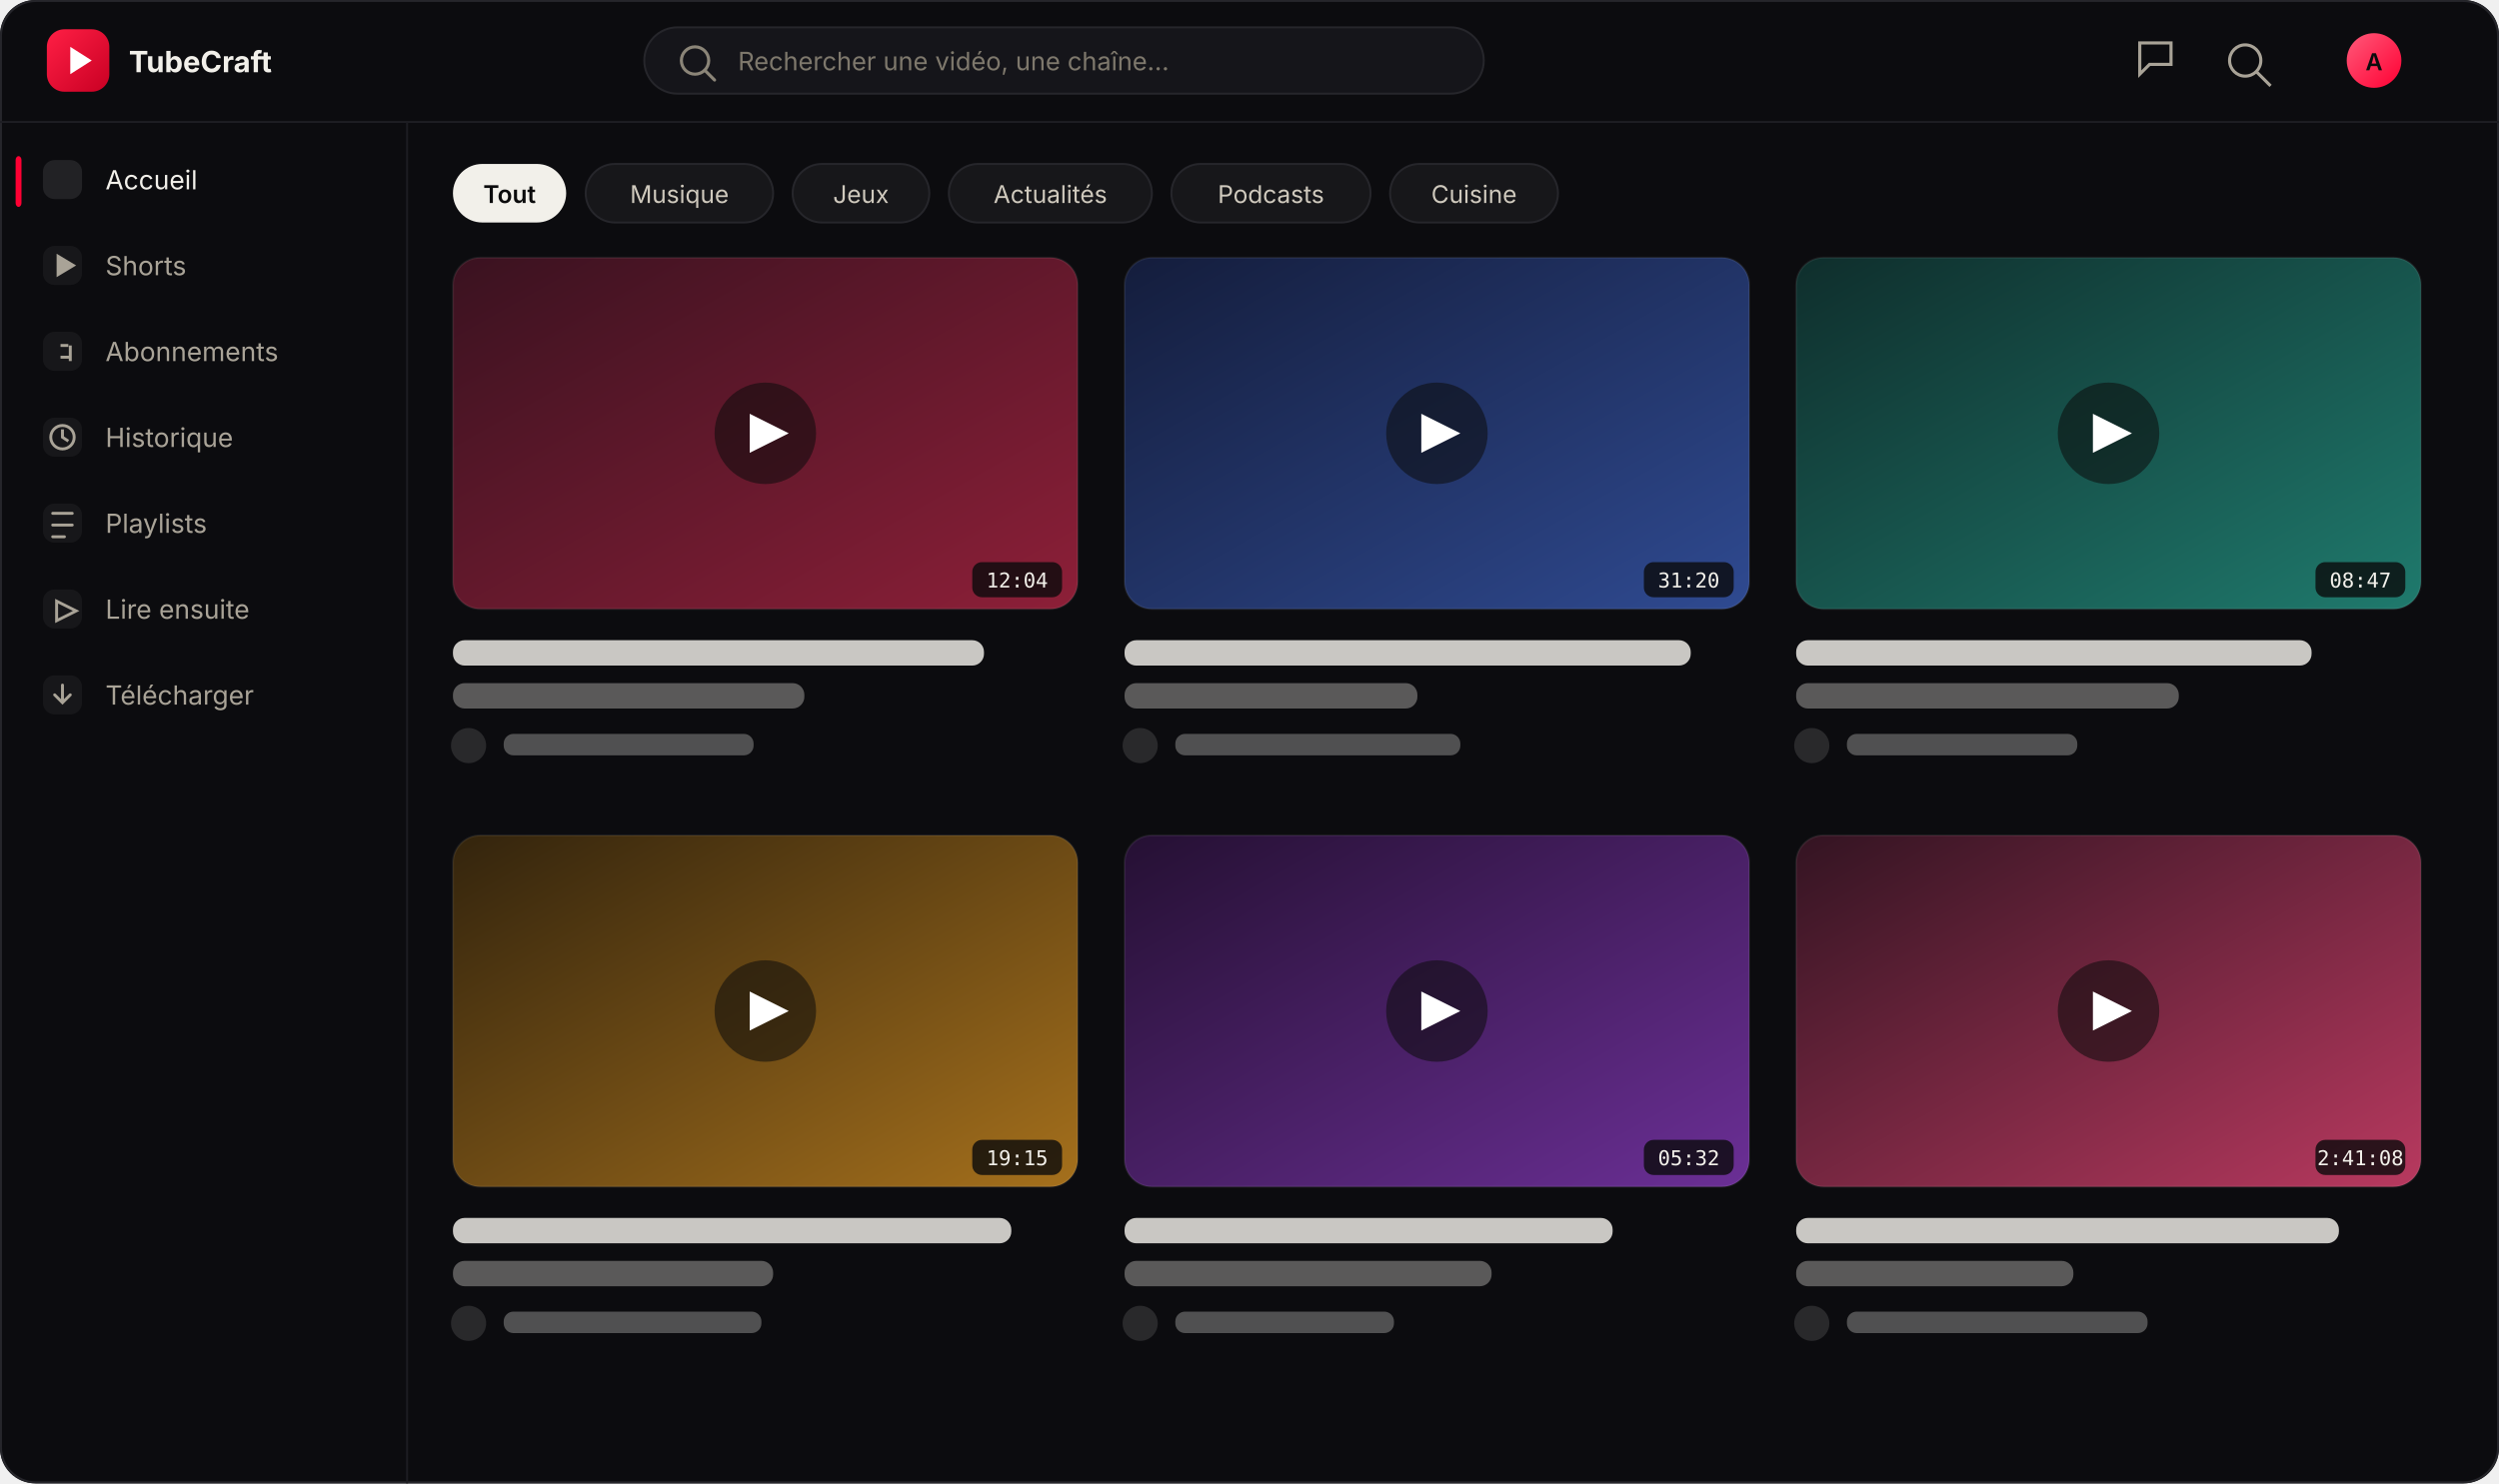
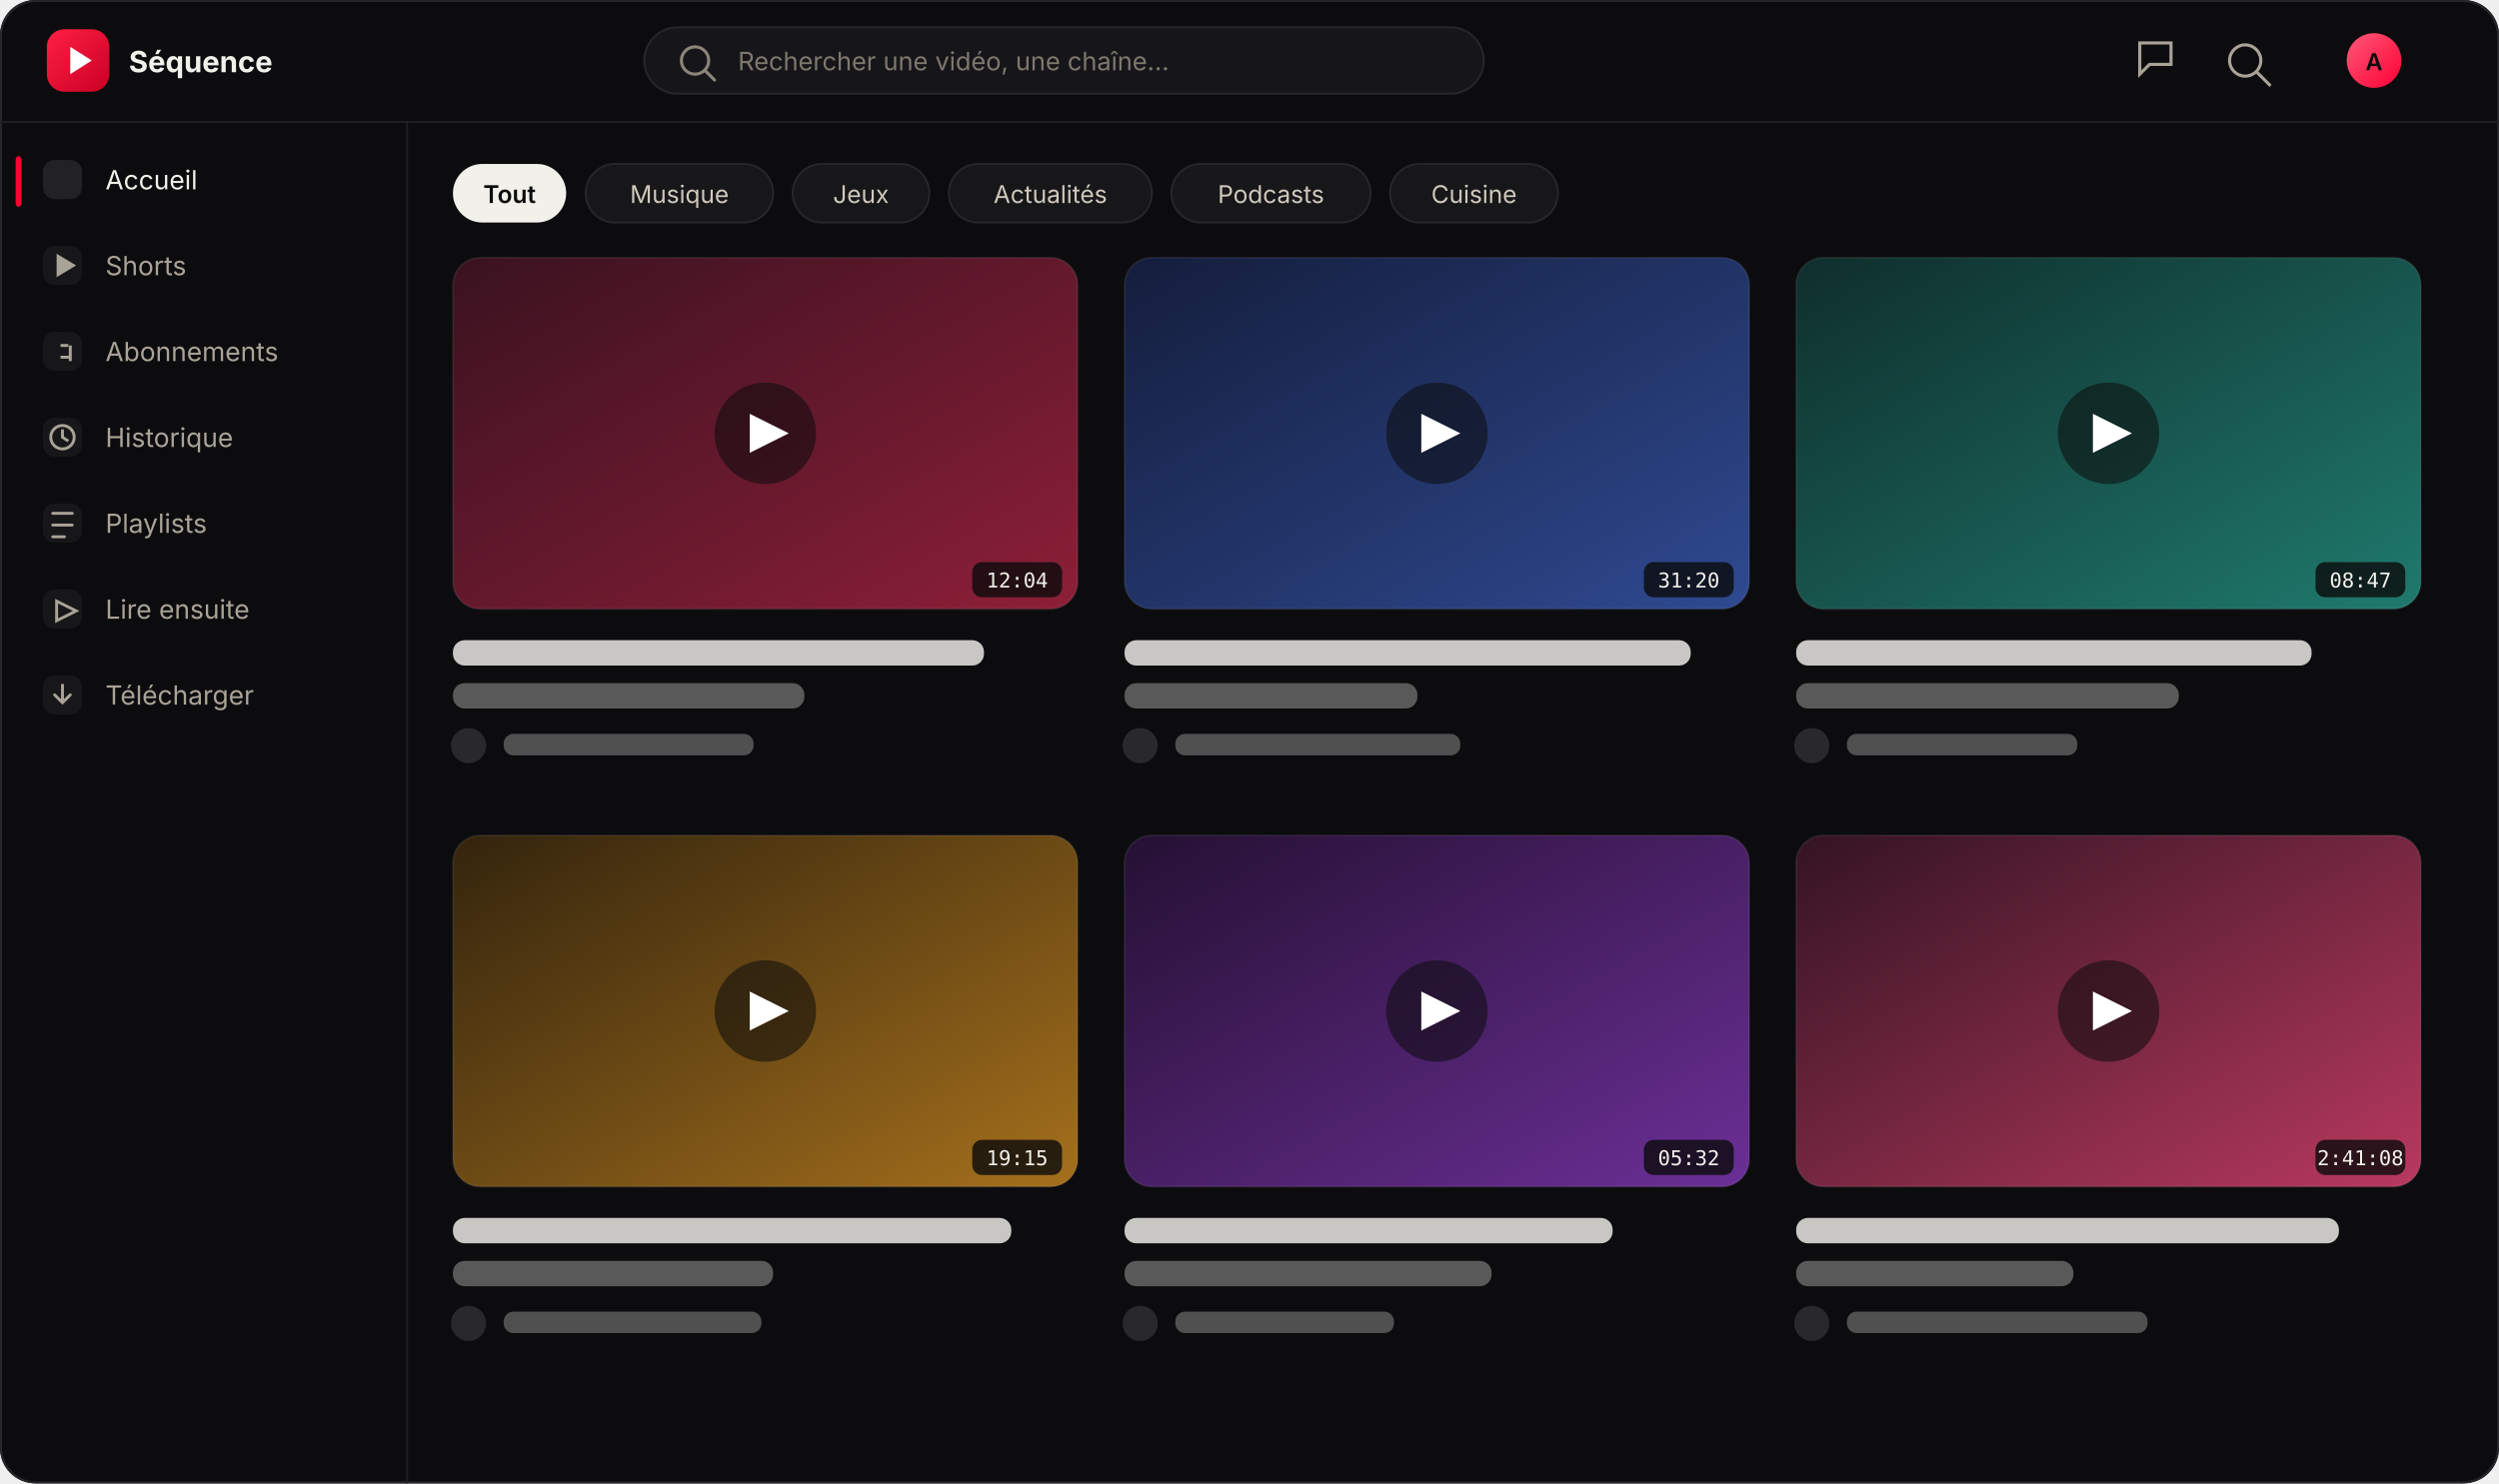
- <svg xmlns="http://www.w3.org/2000/svg" viewBox="0 0 1280 760" width="1280" height="760" role="img" aria-label="Aperçu de l’accueil de TubeCraft : barre latérale, chips de catégories et grille de vidéos">
+ <svg xmlns="http://www.w3.org/2000/svg" viewBox="0 0 1280 760" width="1280" height="760" role="img" aria-label="Aperçu de l’accueil de Séquence : barre latérale, chips de catégories et grille de vidéos">
  <defs>
    <linearGradient id="t1" x1="0" y1="0" x2="1" y2="1">
      <stop offset="0" stop-color="#3a1220" />
      <stop offset="1" stop-color="#8d1f38" />
    </linearGradient>
    <linearGradient id="t2" x1="0" y1="0" x2="1" y2="1">
      <stop offset="0" stop-color="#141d3c" />
      <stop offset="1" stop-color="#2f4a91" />
    </linearGradient>
    <linearGradient id="t3" x1="0" y1="0" x2="1" y2="1">
      <stop offset="0" stop-color="#0f2e2c" />
      <stop offset="1" stop-color="#1f7a6d" />
    </linearGradient>
    <linearGradient id="t4" x1="0" y1="0" x2="1" y2="1">
      <stop offset="0" stop-color="#33240d" />
      <stop offset="1" stop-color="#a5701c" />
    </linearGradient>
    <linearGradient id="t5" x1="0" y1="0" x2="1" y2="1">
      <stop offset="0" stop-color="#251033" />
      <stop offset="1" stop-color="#6b2f96" />
    </linearGradient>
    <linearGradient id="t6" x1="0" y1="0" x2="1" y2="1">
      <stop offset="0" stop-color="#331422" />
      <stop offset="1" stop-color="#b8395f" />
    </linearGradient>
    <linearGradient id="ava" x1="0" y1="0" x2="1" y2="1">
      <stop offset="0" stop-color="#ff5a7a" />
      <stop offset="1" stop-color="#ff0033" />
    </linearGradient>
    <linearGradient id="red" x1="0" y1="0" x2="1" y2="1">
      <stop offset="0" stop-color="#ff1f45" />
      <stop offset="1" stop-color="#c90023" />
    </linearGradient>
  </defs>
  <rect width="1280" height="760" rx="18" fill="#0c0c0f" />
  <rect x="0.5" y="0.5" width="1279" height="759" rx="18" fill="none" stroke="#26262b" />
  <rect x="0" y="62" width="1280" height="1" fill="#1e1e23" />
  <g transform="translate(24,15)">
    <rect width="32" height="32" rx="9" fill="url(#red)" />
    <path d="M12 9 L23 16 L12 23 Z" fill="#ffffff" />
  </g>
-   <text x="66" y="37" font-family="Inter, -apple-system, 'Segoe UI', system-ui, sans-serif" font-size="15" font-weight="700" fill="#f2f0ea">TubeCraft</text>
+   <text x="66" y="37" font-family="Inter, -apple-system, 'Segoe UI', system-ui, sans-serif" font-size="15" font-weight="700" fill="#f2f0ea">Séquence</text>
  <rect x="330" y="14" width="430" height="34" rx="17" fill="#15151a" stroke="#26262b" />
  <circle cx="356" cy="31" r="7" fill="none" stroke="#8b8578" stroke-width="1.6" />
  <path d="M361 36 L366 41" stroke="#8b8578" stroke-width="1.6" stroke-linecap="round" />
  <text x="378" y="36" font-family="Inter, -apple-system, system-ui, sans-serif" font-size="13" fill="#7e786c">Rechercher une vidéo, une chaîne…</text>
  <g fill="none" stroke="#a9a397" stroke-width="1.6">
    <path d="M1096 22 h16 v11 h-11 l-5 5 z" />
    <circle cx="1150" cy="31" r="8" />
    <path d="M1156 37 l7 7" />
  </g>
  <circle cx="1216" cy="31" r="14" fill="url(#ava)" />
  <text x="1216" y="36" font-family="Inter, sans-serif" font-size="12" font-weight="600" fill="#0b0b0c" text-anchor="middle">A</text>
  <rect x="208" y="62" width="1" height="698" fill="#1c1c21" />
  <rect x="8" y="80" width="3" height="26" rx="2" fill="#ff0033" />
  <g font-family="Inter, -apple-system, system-ui, sans-serif" font-size="13.5">
    <g fill="#f2f0ea">
      <rect x="22" y="82" width="20" height="20" rx="6" fill="#ffffff" fill-opacity="0.09" />
      <text x="54" y="97">Accueil</text>
    </g>
    <g fill="#a9a397">
      <rect x="22" y="126" width="20" height="20" rx="6" fill="#ffffff" fill-opacity="0.05" />
      <path d="M29 130 L39 136 L29 142 Z" fill="#a9a397" />
      <text x="54" y="141">Shorts</text>
      <rect x="22" y="170" width="20" height="20" rx="6" fill="#ffffff" fill-opacity="0.05" />
      <path d="M31 177 h4 M36 177 v8 M31 183 h5" stroke="#a9a397" stroke-width="1.5" fill="none" />
      <text x="54" y="185">Abonnements</text>
      <rect x="22" y="214" width="20" height="20" rx="6" fill="#ffffff" fill-opacity="0.05" />
      <circle cx="32" cy="224" r="6" fill="none" stroke="#a9a397" stroke-width="1.5" />
      <path d="M32 220 v4 l3 2" stroke="#a9a397" stroke-width="1.5" fill="none" />
      <text x="54" y="229">Historique</text>
      <rect x="22" y="258" width="20" height="20" rx="6" fill="#ffffff" fill-opacity="0.05" />
      <path d="M27 263 h10 M27 269 h10 M27 275 h6" stroke="#a9a397" stroke-width="1.5" stroke-linecap="round" />
      <text x="54" y="273">Playlists</text>
      <rect x="22" y="302" width="20" height="20" rx="6" fill="#ffffff" fill-opacity="0.05" />
      <path d="M29 308 v10 l10-5 z" fill="none" stroke="#a9a397" stroke-width="1.5" />
      <text x="54" y="317">Lire ensuite</text>
      <rect x="22" y="346" width="20" height="20" rx="6" fill="#ffffff" fill-opacity="0.05" />
      <path d="M32 351 v8 M28 356 l4 4 4-4" stroke="#a9a397" stroke-width="1.5" fill="none" stroke-linecap="round" />
      <text x="54" y="361">Télécharger</text>
    </g>
  </g>
  <g font-family="Inter, -apple-system, system-ui, sans-serif" font-size="12.5">
    <rect x="232" y="84" width="58" height="30" rx="15" fill="#f2f0ea" />
    <text x="261" y="104" fill="#0b0b0c" text-anchor="middle" font-weight="600">Tout</text>
    <rect x="300" y="84" width="96" height="30" rx="15" fill="#ffffff" fill-opacity="0.05" stroke="#26262b" />
    <text x="348" y="104" fill="#cfc9bd" text-anchor="middle">Musique</text>
    <rect x="406" y="84" width="70" height="30" rx="15" fill="#ffffff" fill-opacity="0.05" stroke="#26262b" />
    <text x="441" y="104" fill="#cfc9bd" text-anchor="middle">Jeux</text>
    <rect x="486" y="84" width="104" height="30" rx="15" fill="#ffffff" fill-opacity="0.05" stroke="#26262b" />
    <text x="538" y="104" fill="#cfc9bd" text-anchor="middle">Actualités</text>
    <rect x="600" y="84" width="102" height="30" rx="15" fill="#ffffff" fill-opacity="0.05" stroke="#26262b" />
    <text x="651" y="104" fill="#cfc9bd" text-anchor="middle">Podcasts</text>
    <rect x="712" y="84" width="86" height="30" rx="15" fill="#ffffff" fill-opacity="0.05" stroke="#26262b" />
    <text x="755" y="104" fill="#cfc9bd" text-anchor="middle">Cuisine</text>
  </g>
  <g>
    <rect x="232" y="132" width="320" height="180" rx="14" fill="url(#t1)" />
    <rect x="232" y="132" width="320" height="180" rx="14" fill="none" stroke="#ffffff" stroke-opacity="0.07" />
    <circle cx="392" cy="222" r="26" fill="#0b0b0c" fill-opacity="0.55" />
    <path d="M384 212 L404 222 L384 232 Z" fill="#ffffff" />
    <rect x="498" y="288" width="46" height="18" rx="5" fill="#0b0b0c" fill-opacity="0.8" />
    <text x="521" y="301" font-family="'SF Mono', ui-monospace, Menlo, monospace" font-size="10.5" fill="#f2f0ea" text-anchor="middle">12:04</text>
    <rect x="576" y="132" width="320" height="180" rx="14" fill="url(#t2)" />
    <rect x="576" y="132" width="320" height="180" rx="14" fill="none" stroke="#ffffff" stroke-opacity="0.07" />
    <circle cx="736" cy="222" r="26" fill="#0b0b0c" fill-opacity="0.55" />
    <path d="M728 212 L748 222 L728 232 Z" fill="#ffffff" />
    <rect x="842" y="288" width="46" height="18" rx="5" fill="#0b0b0c" fill-opacity="0.8" />
    <text x="865" y="301" font-family="'SF Mono', ui-monospace, Menlo, monospace" font-size="10.5" fill="#f2f0ea" text-anchor="middle">31:20</text>
    <rect x="920" y="132" width="320" height="180" rx="14" fill="url(#t3)" />
    <rect x="920" y="132" width="320" height="180" rx="14" fill="none" stroke="#ffffff" stroke-opacity="0.07" />
    <circle cx="1080" cy="222" r="26" fill="#0b0b0c" fill-opacity="0.55" />
    <path d="M1072 212 L1092 222 L1072 232 Z" fill="#ffffff" />
    <rect x="1186" y="288" width="46" height="18" rx="5" fill="#0b0b0c" fill-opacity="0.8" />
    <text x="1209" y="301" font-family="'SF Mono', ui-monospace, Menlo, monospace" font-size="10.5" fill="#f2f0ea" text-anchor="middle">08:47</text>
  </g>
  <g font-family="Inter, -apple-system, system-ui, sans-serif">
    <rect x="232" y="328" width="272" height="13" rx="6" fill="#f2f0ea" fill-opacity="0.82" />
    <rect x="232" y="350" width="180" height="13" rx="6" fill="#f2f0ea" fill-opacity="0.34" />
    <circle cx="240" cy="382" r="9" fill="#ffffff" fill-opacity="0.12" />
    <rect x="258" y="376" width="128" height="11" rx="5" fill="#f2f0ea" fill-opacity="0.3" />
    <rect x="576" y="328" width="290" height="13" rx="6" fill="#f2f0ea" fill-opacity="0.82" />
    <rect x="576" y="350" width="150" height="13" rx="6" fill="#f2f0ea" fill-opacity="0.34" />
    <circle cx="584" cy="382" r="9" fill="#ffffff" fill-opacity="0.12" />
    <rect x="602" y="376" width="146" height="11" rx="5" fill="#f2f0ea" fill-opacity="0.3" />
    <rect x="920" y="328" width="264" height="13" rx="6" fill="#f2f0ea" fill-opacity="0.82" />
    <rect x="920" y="350" width="196" height="13" rx="6" fill="#f2f0ea" fill-opacity="0.34" />
    <circle cx="928" cy="382" r="9" fill="#ffffff" fill-opacity="0.12" />
    <rect x="946" y="376" width="118" height="11" rx="5" fill="#f2f0ea" fill-opacity="0.3" />
  </g>
  <g>
    <rect x="232" y="428" width="320" height="180" rx="14" fill="url(#t4)" />
    <rect x="232" y="428" width="320" height="180" rx="14" fill="none" stroke="#ffffff" stroke-opacity="0.07" />
    <circle cx="392" cy="518" r="26" fill="#0b0b0c" fill-opacity="0.55" />
    <path d="M384 508 L404 518 L384 528 Z" fill="#ffffff" />
    <rect x="498" y="584" width="46" height="18" rx="5" fill="#0b0b0c" fill-opacity="0.8" />
    <text x="521" y="597" font-family="'SF Mono', ui-monospace, Menlo, monospace" font-size="10.5" fill="#f2f0ea" text-anchor="middle">19:15</text>
    <rect x="576" y="428" width="320" height="180" rx="14" fill="url(#t5)" />
    <rect x="576" y="428" width="320" height="180" rx="14" fill="none" stroke="#ffffff" stroke-opacity="0.07" />
    <circle cx="736" cy="518" r="26" fill="#0b0b0c" fill-opacity="0.55" />
    <path d="M728 508 L748 518 L728 528 Z" fill="#ffffff" />
    <rect x="842" y="584" width="46" height="18" rx="5" fill="#0b0b0c" fill-opacity="0.8" />
    <text x="865" y="597" font-family="'SF Mono', ui-monospace, Menlo, monospace" font-size="10.5" fill="#f2f0ea" text-anchor="middle">05:32</text>
    <rect x="920" y="428" width="320" height="180" rx="14" fill="url(#t6)" />
    <rect x="920" y="428" width="320" height="180" rx="14" fill="none" stroke="#ffffff" stroke-opacity="0.07" />
    <circle cx="1080" cy="518" r="26" fill="#0b0b0c" fill-opacity="0.55" />
    <path d="M1072 508 L1092 518 L1072 528 Z" fill="#ffffff" />
    <rect x="1186" y="584" width="46" height="18" rx="5" fill="#0b0b0c" fill-opacity="0.8" />
    <text x="1209" y="597" font-family="'SF Mono', ui-monospace, Menlo, monospace" font-size="10.5" fill="#f2f0ea" text-anchor="middle">2:41:08</text>
  </g>
  <g font-family="Inter, -apple-system, system-ui, sans-serif">
    <rect x="232" y="624" width="286" height="13" rx="6" fill="#f2f0ea" fill-opacity="0.82" />
    <rect x="232" y="646" width="164" height="13" rx="6" fill="#f2f0ea" fill-opacity="0.34" />
    <circle cx="240" cy="678" r="9" fill="#ffffff" fill-opacity="0.12" />
    <rect x="258" y="672" width="132" height="11" rx="5" fill="#f2f0ea" fill-opacity="0.3" />
    <rect x="576" y="624" width="250" height="13" rx="6" fill="#f2f0ea" fill-opacity="0.82" />
    <rect x="576" y="646" width="188" height="13" rx="6" fill="#f2f0ea" fill-opacity="0.34" />
    <circle cx="584" cy="678" r="9" fill="#ffffff" fill-opacity="0.12" />
    <rect x="602" y="672" width="112" height="11" rx="5" fill="#f2f0ea" fill-opacity="0.3" />
    <rect x="920" y="624" width="278" height="13" rx="6" fill="#f2f0ea" fill-opacity="0.82" />
    <rect x="920" y="646" width="142" height="13" rx="6" fill="#f2f0ea" fill-opacity="0.34" />
    <circle cx="928" cy="678" r="9" fill="#ffffff" fill-opacity="0.12" />
    <rect x="946" y="672" width="154" height="11" rx="5" fill="#f2f0ea" fill-opacity="0.3" />
  </g>
</svg>
